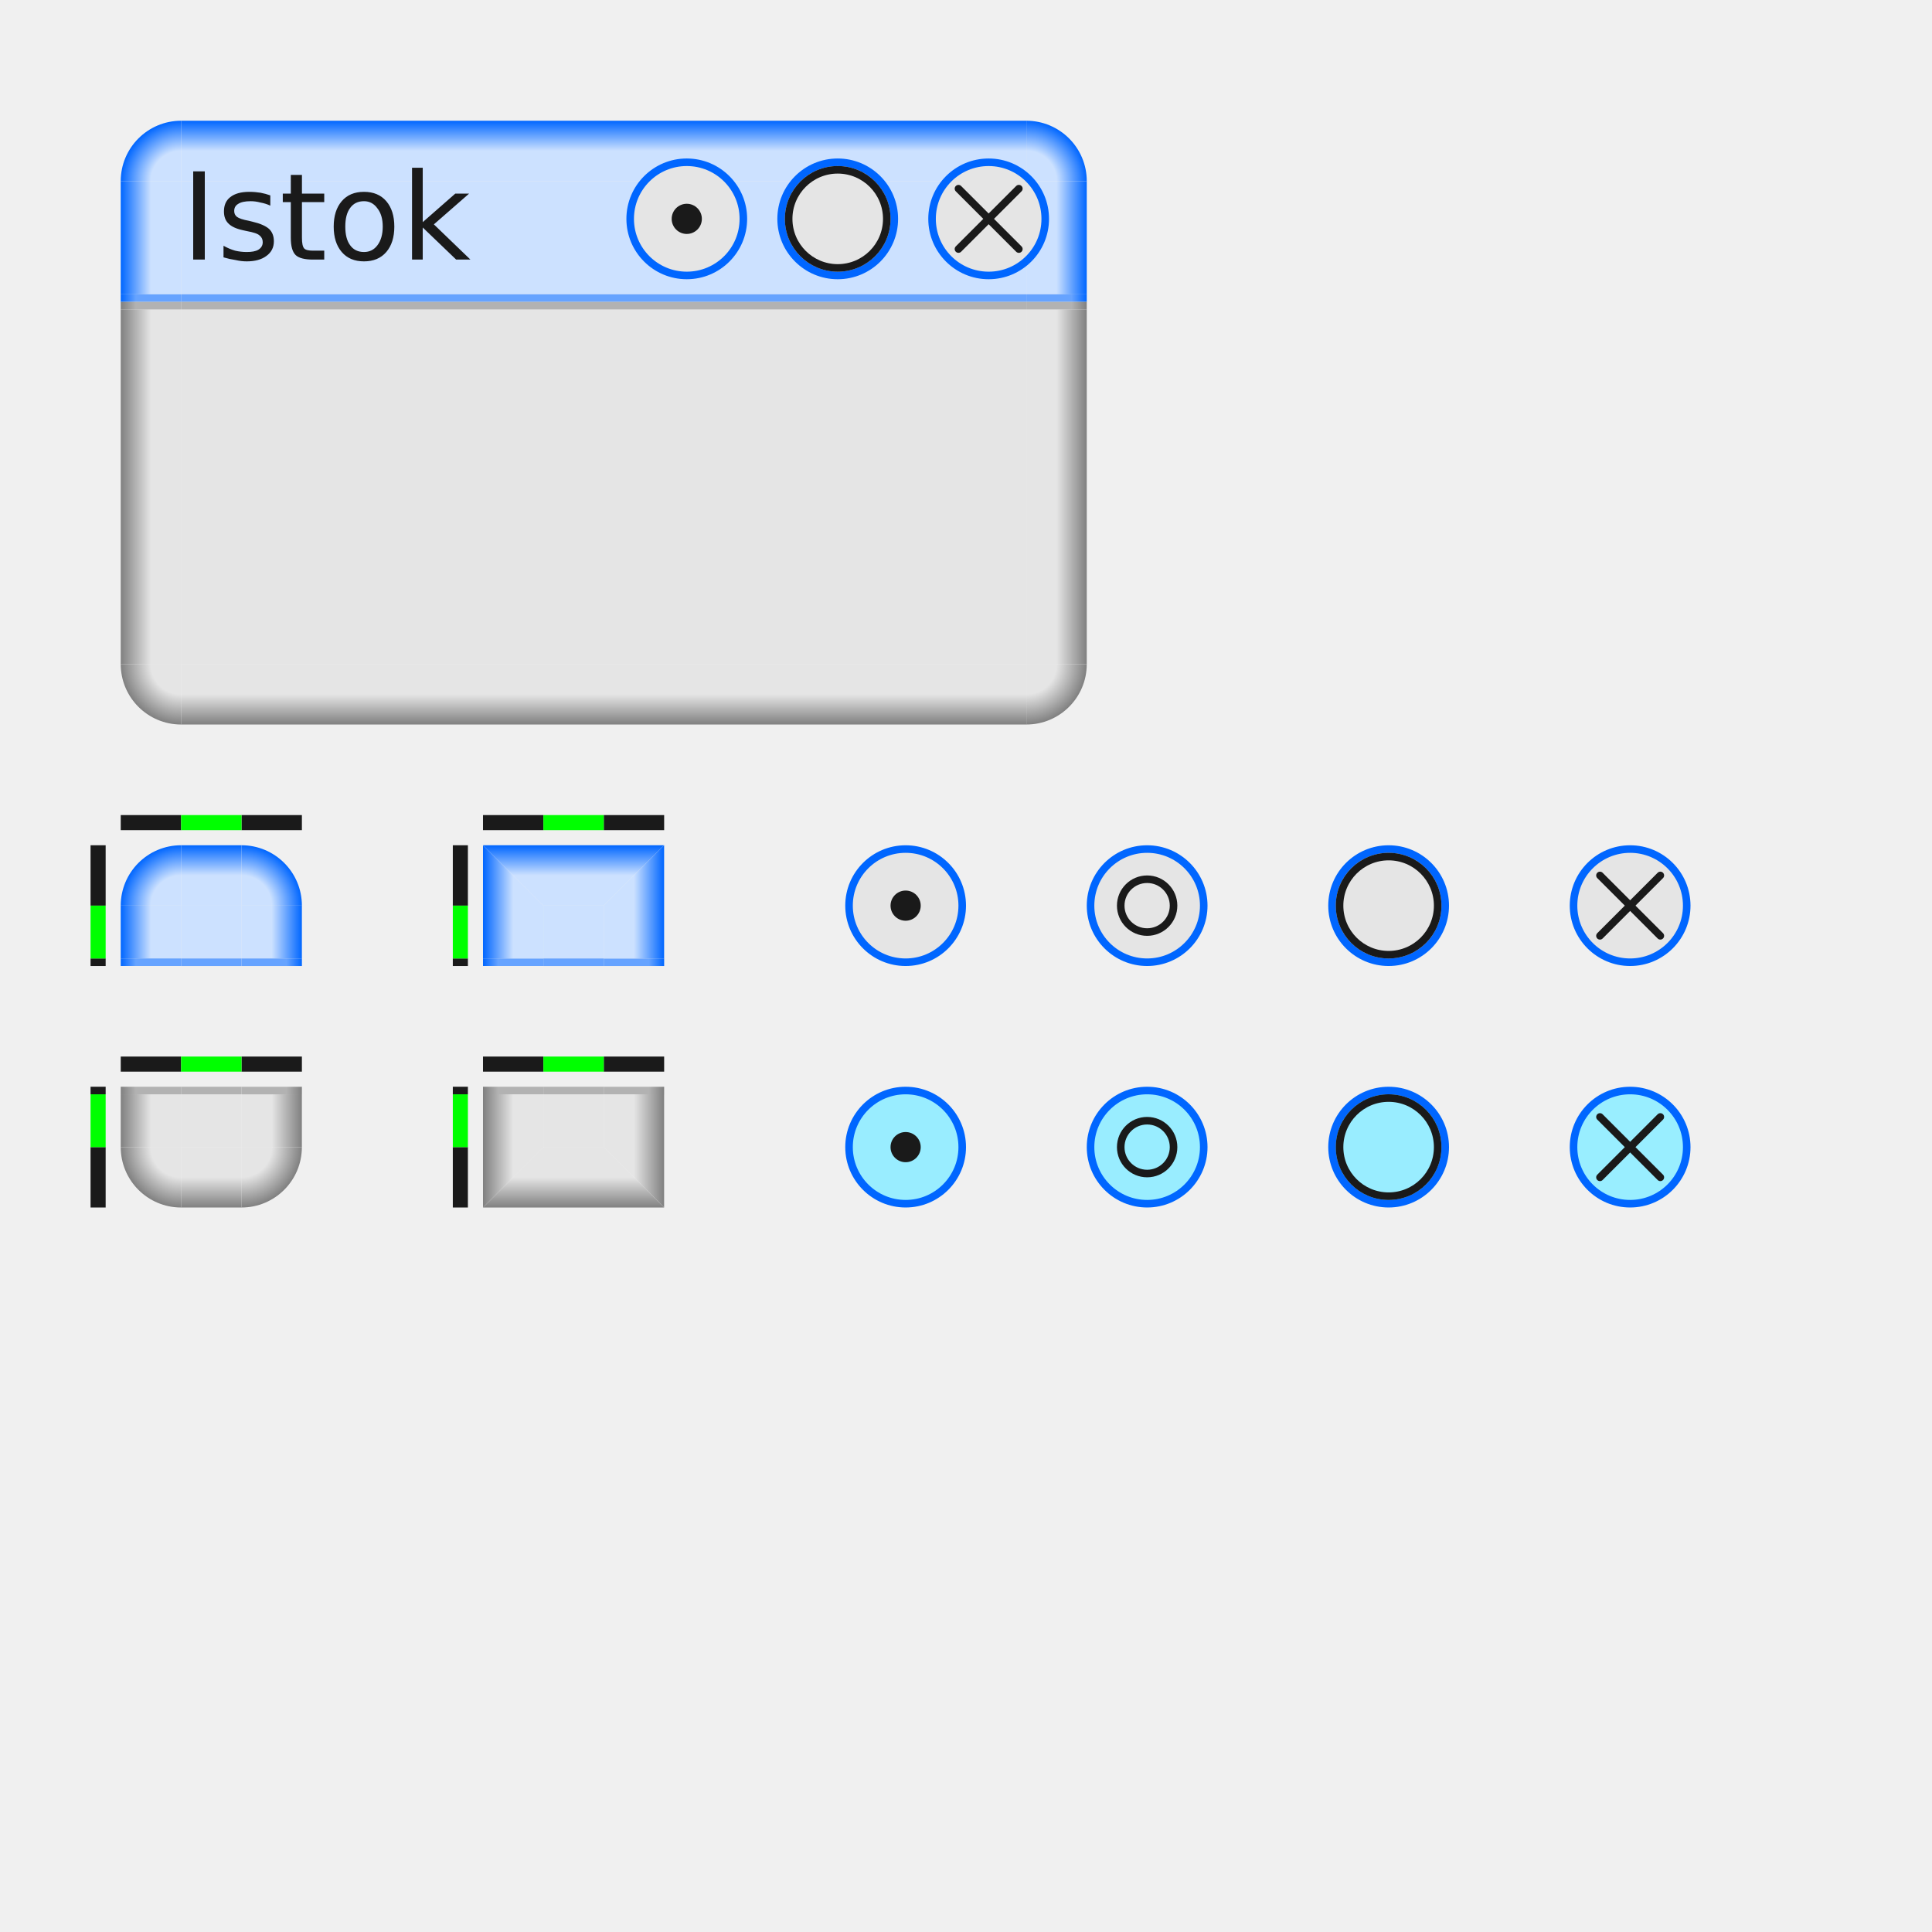
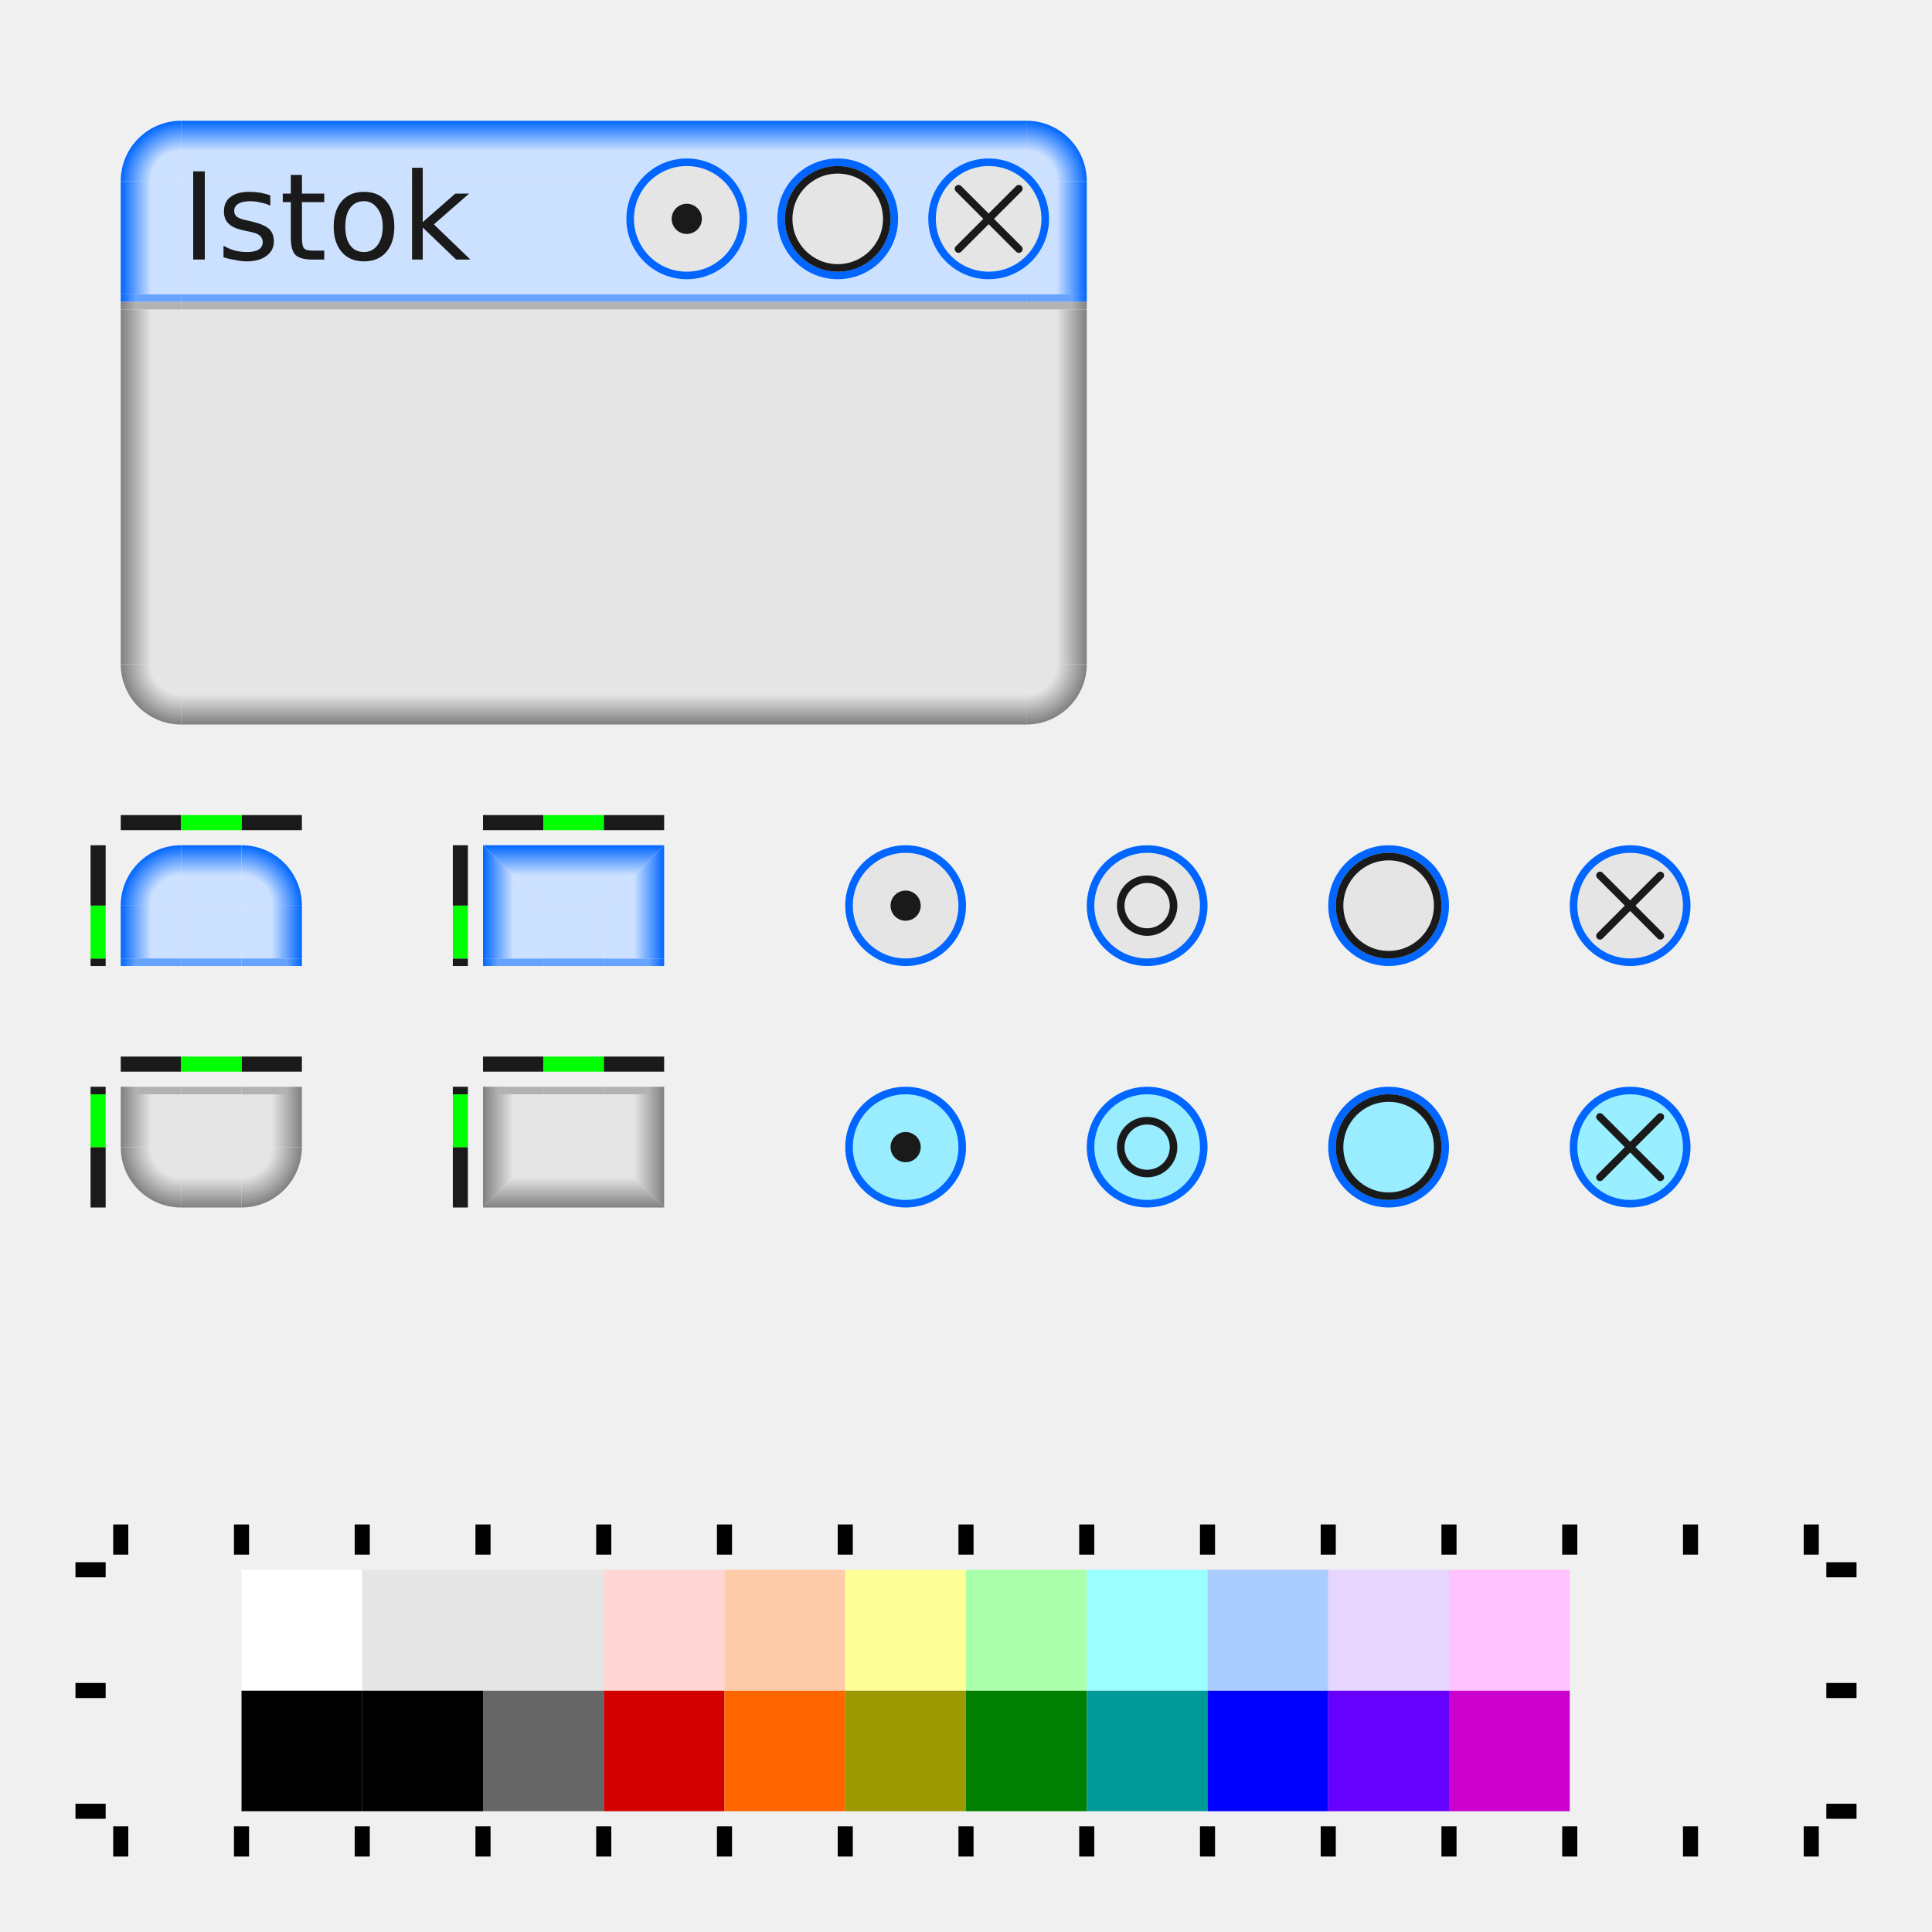
<svg xmlns="http://www.w3.org/2000/svg" xmlns:xlink="http://www.w3.org/1999/xlink" width="256" height="256" viewBox="0 0 67.733 67.733" version="1.1" id="svg1">
  <defs id="defs1">
    <linearGradient id="linearGradient84">
      <stop style="stop-color:#b2b2b2;stop-opacity:1;" offset="0" id="stop82" />
      <stop style="stop-color:#b2b2b2;stop-opacity:1;" offset="0.749" id="stop83" />
      <stop style="stop-color:#808080;stop-opacity:1;" offset="1" id="stop84" />
    </linearGradient>
    <linearGradient id="linearGradient81">
      <stop style="stop-color:#e5e5e5;stop-opacity:1;" offset="0" id="stop79" />
      <stop style="stop-color:#e5e5e5;stop-opacity:1;" offset="0.5" id="stop80" />
      <stop style="stop-color:#808080;stop-opacity:1;" offset="1" id="stop81" />
    </linearGradient>
    <linearGradient id="linearGradient11">
      <stop style="stop-color:#66a3ff;stop-opacity:1;" offset="0" id="stop9" />
      <stop style="stop-color:#66a3ff;stop-opacity:1;" offset="0.749" id="stop10" />
      <stop style="stop-color:#0066ff;stop-opacity:1;" offset="1" id="stop11" />
    </linearGradient>
    <linearGradient id="linearGradient1">
      <stop style="stop-color:#cce1ff;stop-opacity:1;" offset="0" id="stop1" />
      <stop style="stop-color:#cce1ff;stop-opacity:1;" offset="0.5" id="stop3" />
      <stop style="stop-color:#0066ff;stop-opacity:1;" offset="1" id="stop2" />
    </linearGradient>
    <radialGradient xlink:href="#linearGradient1" id="radialGradient2" cx="6.35" cy="282.183" fx="6.35" fy="282.183" r="1.058" gradientUnits="userSpaceOnUse" gradientTransform="matrix(0,-1.999994,1.999972,0,-558.0086,273.7166)" />
    <radialGradient xlink:href="#linearGradient1" id="radialGradient2-7" cx="6.35" cy="282.183" fx="6.35" fy="282.183" r="1.058" gradientUnits="userSpaceOnUse" gradientTransform="matrix(0,-1.999994,1.999972,0,-303.3419,4.233299)" />
    <linearGradient xlink:href="#linearGradient1" id="linearGradient5" x1="7.408" y1="282.183" x2="7.408" y2="280.067" gradientUnits="userSpaceOnUse" gradientTransform="translate(0,-21.16667)" />
    <linearGradient xlink:href="#linearGradient1" id="linearGradient6" gradientUnits="userSpaceOnUse" x1="7.408" y1="282.183" x2="7.408" y2="280.067" gradientTransform="matrix(0.8750018,0,0,1,-268.425,-275.8333)" />
    <linearGradient xlink:href="#linearGradient1" id="linearGradient7" gradientUnits="userSpaceOnUse" x1="7.408" y1="282.183" x2="7.408" y2="280.067" gradientTransform="matrix(0.8750018,0,0,1,255.4604,-290.65)" />
    <linearGradient xlink:href="#linearGradient11" id="linearGradient9" x1="4.233" y1="284.168" x2="10.583" y2="284.168" gradientUnits="userSpaceOnUse" gradientTransform="matrix(0.3333333,0,0,1,7.055556,-21.16667)" />
    <linearGradient xlink:href="#linearGradient11" id="linearGradient12" gradientUnits="userSpaceOnUse" gradientTransform="matrix(0.3333333,0,0,1,-7.761111,-547.1687)" x1="4.233" y1="284.168" x2="10.583" y2="284.168" />
    <linearGradient xlink:href="#linearGradient11" id="linearGradient39" gradientUnits="userSpaceOnUse" gradientTransform="matrix(0.3333333,0,0,1,-7.76111,-523.8854)" x1="4.233" y1="284.168" x2="10.583" y2="284.168" />
    <linearGradient xlink:href="#linearGradient11" id="linearGradient40" gradientUnits="userSpaceOnUse" gradientTransform="matrix(0.3333333,0,0,1,34.57222,-44.45002)" x1="4.233" y1="284.168" x2="10.583" y2="284.168" />
    <linearGradient xlink:href="#linearGradient1" id="linearGradient41" gradientUnits="userSpaceOnUse" gradientTransform="matrix(1.875,0,0,1,223.7104,-318.1667)" x1="7.408" y1="282.183" x2="7.408" y2="280.067" />
    <linearGradient xlink:href="#linearGradient1" id="linearGradient42" gradientUnits="userSpaceOnUse" gradientTransform="matrix(1.875,0,0,1,-251.4917,-275.8333)" x1="7.408" y1="282.183" x2="7.408" y2="280.067" />
    <linearGradient xlink:href="#linearGradient1" id="linearGradient43" gradientUnits="userSpaceOnUse" x1="7.408" y1="282.183" x2="7.408" y2="280.067" gradientTransform="matrix(14,0,0,1,-82.54999,-46.56667)" />
    <radialGradient xlink:href="#linearGradient1" id="radialGradient43" gradientUnits="userSpaceOnUse" gradientTransform="matrix(0,-1.999994,1.999972,0,-328.742,-23.28337)" cx="6.35" cy="282.183" fx="6.35" fy="282.183" r="1.058" />
    <radialGradient xlink:href="#linearGradient1" id="radialGradient44" gradientUnits="userSpaceOnUse" gradientTransform="matrix(0,-1.999994,1.999972,0,-558.0086,248.3166)" cx="6.35" cy="282.183" fx="6.35" fy="282.183" r="1.058" />
    <linearGradient xlink:href="#linearGradient11" id="linearGradient54" gradientUnits="userSpaceOnUse" gradientTransform="matrix(0.3333333,0,0,1,-20.46111,-547.1687)" x1="4.233" y1="284.168" x2="10.583" y2="284.168" />
    <linearGradient xlink:href="#linearGradient11" id="linearGradient55" gradientUnits="userSpaceOnUse" gradientTransform="matrix(0.3333333,0,0,1,19.75556,-21.16666)" x1="4.233" y1="284.168" x2="10.583" y2="284.168" />
    <linearGradient xlink:href="#linearGradient1" id="linearGradient56" gradientUnits="userSpaceOnUse" gradientTransform="matrix(0,0.8750018,-1,0,303.35,255.4604)" x1="7.408" y1="282.183" x2="7.408" y2="280.067" />
    <linearGradient xlink:href="#linearGradient1" id="linearGradient57" gradientUnits="userSpaceOnUse" gradientTransform="matrix(0,-0.8750018,1,0,-263.1333,268.425)" x1="7.408" y1="282.183" x2="7.408" y2="280.067" />
    <linearGradient xlink:href="#linearGradient1" id="linearGradient58" gradientUnits="userSpaceOnUse" x1="7.408" y1="282.183" x2="7.408" y2="280.067" gradientTransform="translate(12.7,-21.16667)" />
    <linearGradient xlink:href="#linearGradient84" id="linearGradient66" gradientUnits="userSpaceOnUse" gradientTransform="matrix(0.3333333,0,0,1,7.055556,-16.66873)" x1="4.233" y1="284.168" x2="10.583" y2="284.168" />
    <linearGradient xlink:href="#linearGradient84" id="linearGradient67" gradientUnits="userSpaceOnUse" gradientTransform="matrix(0.3333333,0,0,1,-7.761111,-551.6667)" x1="4.233" y1="284.168" x2="10.583" y2="284.168" />
    <linearGradient xlink:href="#linearGradient81" id="linearGradient68" gradientUnits="userSpaceOnUse" gradientTransform="matrix(0.8750018,0,0,1,-275.0396,-275.8333)" x1="7.408" y1="282.183" x2="7.408" y2="280.067" />
    <linearGradient xlink:href="#linearGradient81" id="linearGradient69" gradientUnits="userSpaceOnUse" gradientTransform="matrix(0.8750018,0,0,1,262.075,-290.65)" x1="7.408" y1="282.183" x2="7.408" y2="280.067" />
    <linearGradient xlink:href="#linearGradient81" id="linearGradient70" gradientUnits="userSpaceOnUse" x1="7.408" y1="282.183" x2="7.408" y2="280.067" gradientTransform="translate(-14.81667,-551.6667)" />
    <radialGradient xlink:href="#linearGradient81" id="radialGradient70" gradientUnits="userSpaceOnUse" gradientTransform="matrix(0,-1.999994,1.999972,0,-833.8419,19.04997)" cx="6.35" cy="282.183" fx="6.35" fy="282.183" r="1.058" />
    <radialGradient xlink:href="#linearGradient81" id="radialGradient71" gradientUnits="userSpaceOnUse" gradientTransform="matrix(0,-1.999994,1.999972,0,-572.8253,-256.7834)" cx="6.35" cy="282.183" fx="6.35" fy="282.183" r="1.058" />
    <linearGradient xlink:href="#linearGradient81" id="linearGradient75" gradientUnits="userSpaceOnUse" gradientTransform="matrix(0,-0.8750018,1,0,-263.1333,275.0396)" x1="7.408" y1="282.183" x2="7.408" y2="280.067" />
    <linearGradient xlink:href="#linearGradient81" id="linearGradient76" gradientUnits="userSpaceOnUse" gradientTransform="matrix(0,0.8750018,-1,0,303.35,262.075)" x1="7.408" y1="282.183" x2="7.408" y2="280.067" />
    <linearGradient xlink:href="#linearGradient84" id="linearGradient77" gradientUnits="userSpaceOnUse" gradientTransform="matrix(0.3333333,0,0,1,19.75556,-16.66875)" x1="4.233" y1="284.168" x2="10.583" y2="284.168" />
    <linearGradient xlink:href="#linearGradient84" id="linearGradient78" gradientUnits="userSpaceOnUse" gradientTransform="matrix(0.3333333,0,0,1,-20.46111,-551.6667)" x1="4.233" y1="284.168" x2="10.583" y2="284.168" />
    <linearGradient xlink:href="#linearGradient81" id="linearGradient79" gradientUnits="userSpaceOnUse" gradientTransform="rotate(180,13.75833,275.8333)" x1="7.408" y1="282.183" x2="7.408" y2="280.067" />
    <radialGradient xlink:href="#linearGradient81" id="radialGradient71-0" gradientUnits="userSpaceOnUse" gradientTransform="matrix(0,-1.999994,1.999972,0,-600.342,-239.8501)" cx="6.35" cy="282.183" fx="6.35" fy="282.183" r="1.058" />
    <radialGradient xlink:href="#linearGradient81" id="radialGradient70-9" gradientUnits="userSpaceOnUse" gradientTransform="matrix(0,-1.999994,1.999972,0,-816.9086,19.04996)" cx="6.35" cy="282.183" fx="6.35" fy="282.183" r="1.058" />
    <linearGradient xlink:href="#linearGradient81" id="linearGradient85" gradientUnits="userSpaceOnUse" gradientTransform="matrix(14,0,0,1,-124.8833,-534.7333)" x1="7.408" y1="282.183" x2="7.408" y2="280.067" />
    <linearGradient xlink:href="#linearGradient81" id="linearGradient86" gradientUnits="userSpaceOnUse" gradientTransform="matrix(5.875043,0,0,1,202.8079,-318.1667)" x1="7.408" y1="282.183" x2="7.408" y2="280.067" />
    <linearGradient xlink:href="#linearGradient81" id="linearGradient87" gradientUnits="userSpaceOnUse" gradientTransform="matrix(5.875044,0,0,1,-289.8566,-275.8333)" x1="7.408" y1="282.183" x2="7.408" y2="280.067" />
    <linearGradient xlink:href="#linearGradient84" id="linearGradient88" gradientUnits="userSpaceOnUse" gradientTransform="matrix(0.3333333,0,0,1,-7.76111,-524.15)" x1="4.233" y1="284.168" x2="10.583" y2="284.168" />
    <linearGradient xlink:href="#linearGradient84" id="linearGradient89" gradientUnits="userSpaceOnUse" gradientTransform="matrix(0.3333333,0,0,1,34.57222,-44.18539)" x1="4.233" y1="284.168" x2="10.583" y2="284.168" />
  </defs>
  <g id="layer1" transform="translate(0,-229.2666)">
    <path style="fill:url(#radialGradient2);stroke-width:0.529;stroke-linecap:round;stroke-linejoin:round;stroke-opacity:0.984" id="path1" d="m 4.233,261.017 a 2.117,2.117 0 0 1 2.117,-2.117 v 2.117 z" />
    <path style="fill:url(#radialGradient2-7);stroke-width:0.529;stroke-linecap:round;stroke-linejoin:round;stroke-opacity:0.984" id="path1-7" d="m 258.9,-8.467 a 2.117,2.117 0 0 1 2.117,-2.117 v 2.117 z" transform="rotate(90)" />
    <rect style="fill:#cce1ff;fill-opacity:1;stroke-width:0.529;stroke-linecap:round;stroke-linejoin:round;stroke-opacity:0.984" id="rect1-2" width="2.117" height="1.852" x="6.35" y="261.017" />
    <rect style="fill:#66a3ff;fill-opacity:1;stroke-width:0.529;stroke-linecap:round;stroke-linejoin:round;stroke-opacity:0.984" id="rect1-2-9" width="2.117" height="0.265" x="6.35" y="262.869" />
    <rect style="fill:url(#linearGradient5);stroke-width:0.529;stroke-linecap:round;stroke-linejoin:round;stroke-opacity:0.984" id="rect1-5" width="2.117" height="2.117" x="6.35" y="258.9" />
    <rect style="fill:url(#linearGradient6);stroke-width:0.529;stroke-linecap:round;stroke-linejoin:round;stroke-opacity:0.984" id="rect1-5-8" width="1.852" height="2.117" x="-262.869" y="4.233" transform="rotate(-90)" />
    <rect style="fill:url(#linearGradient7);stroke-width:0.529;stroke-linecap:round;stroke-linejoin:round;stroke-opacity:0.984" id="rect1-5-3" width="1.852" height="2.117" x="261.017" y="-10.583" transform="rotate(90)" />
    <rect style="fill:url(#linearGradient9);stroke-width:0.529;stroke-linecap:round;stroke-linejoin:round;stroke-opacity:0.984" id="rect8" width="2.117" height="0.265" x="8.467" y="262.869" />
    <rect style="fill:url(#linearGradient12);stroke-width:0.529;stroke-linecap:round;stroke-linejoin:round;stroke-opacity:0.984" id="rect8-7" width="2.117" height="0.265" x="-6.35" y="-263.133" transform="scale(-1)" />
    <path style="fill:url(#radialGradient44);stroke-width:0.529;stroke-linecap:round;stroke-linejoin:round;stroke-opacity:0.984" id="path32" d="M 4.233,235.617 A 2.117,2.117 0 0 1 6.35,233.5 v 2.117 z" />
    <path style="fill:url(#radialGradient43);stroke-width:0.529;stroke-linecap:round;stroke-linejoin:round;stroke-opacity:0.984" id="path33" d="M 233.5,-35.983 A 2.117,2.117 0 0 1 235.617,-38.1 v 2.117 z" transform="rotate(90)" />
    <rect style="fill:#cce1ff;fill-opacity:1;stroke-width:0.529;stroke-linecap:round;stroke-linejoin:round;stroke-opacity:0.984" id="rect33" width="29.633" height="3.969" x="6.35" y="235.617" />
    <rect style="fill:#66a3ff;fill-opacity:1;stroke-width:0.529;stroke-linecap:round;stroke-linejoin:round;stroke-opacity:0.984" id="rect34" width="29.633" height="0.265" x="6.35" y="239.585" />
    <rect style="fill:url(#linearGradient43);stroke-width:0.529;stroke-linecap:round;stroke-linejoin:round;stroke-opacity:0.984" id="rect35" width="29.633" height="2.117" x="6.35" y="233.5" />
    <rect style="fill:url(#linearGradient42);stroke-width:0.529;stroke-linecap:round;stroke-linejoin:round;stroke-opacity:0.984" id="rect36" width="3.969" height="2.117" x="-239.585" y="4.233" transform="rotate(-90)" />
    <rect style="fill:url(#linearGradient41);stroke-width:0.529;stroke-linecap:round;stroke-linejoin:round;stroke-opacity:0.984" id="rect37" width="3.969" height="2.117" x="235.617" y="-38.1" transform="rotate(90)" />
    <rect style="fill:url(#linearGradient40);stroke-width:0.529;stroke-linecap:round;stroke-linejoin:round;stroke-opacity:0.984" id="rect38" width="2.117" height="0.265" x="35.983" y="239.585" />
    <rect style="fill:url(#linearGradient39);stroke-width:0.529;stroke-linecap:round;stroke-linejoin:round;stroke-opacity:0.984" id="rect39" width="2.117" height="0.265" x="-6.35" y="-239.85" transform="scale(-1)" />
    <text xml:space="preserve" style="font-style:normal;font-variant:normal;font-weight:normal;font-stretch:normal;font-size:4.233px;line-height:4.233px;font-family:'DejaVu Sans';-inkscape-font-specification:'DejaVu Sans';text-align:start;writing-mode:lr-tb;direction:ltr;text-anchor:start;fill:#1a1a1a;fill-opacity:1;stroke-width:0.529;stroke-linecap:round;stroke-linejoin:round;stroke-opacity:0.984" x="6.35" y="238.368" id="text44">
      <tspan id="tspan44" style="fill:#1a1a1a;stroke-width:0.529" x="6.35" y="238.368">Istok</tspan>
    </text>
    <ellipse style="fill:#e5e5e5;fill-opacity:1;stroke:#0066ff;stroke-width:0.265;stroke-linecap:round;stroke-linejoin:round;stroke-dasharray:none;stroke-opacity:1" id="path44-5" cx="57.15" cy="261.017" rx="1.984" ry="1.984" />
    <ellipse style="fill:#e5e5e5;fill-opacity:1;stroke:#0066ff;stroke-width:0.265;stroke-linecap:round;stroke-linejoin:round;stroke-dasharray:none;stroke-opacity:1" id="path44-5-7" cx="48.683" cy="261.017" rx="1.984" ry="1.984" />
    <ellipse style="fill:none;fill-opacity:1;stroke:#1a1a1a;stroke-width:0.265;stroke-linecap:round;stroke-linejoin:round;stroke-dasharray:none;stroke-opacity:1" id="path44-5-7-18" cx="48.683" cy="261.017" rx="1.72" ry="1.72" />
    <g id="g45" transform="translate(-20.37291,-23.08932)">
      <ellipse style="fill:#e5e5e5;fill-opacity:1;stroke:#0066ff;stroke-width:0.265;stroke-linecap:round;stroke-linejoin:round;stroke-dasharray:none;stroke-opacity:1" id="path44-5-7-0" cx="49.742" cy="260.029" rx="1.984" ry="1.984" />
      <ellipse style="fill:none;fill-opacity:1;stroke:#1a1a1a;stroke-width:0.265;stroke-linecap:round;stroke-linejoin:round;stroke-dasharray:none;stroke-opacity:1" id="path44-5-7-18-7" cx="49.742" cy="260.029" rx="1.72" ry="1.72" />
    </g>
    <ellipse style="fill:#e5e5e5;fill-opacity:1;stroke:#0066ff;stroke-width:0.265;stroke-linecap:round;stroke-linejoin:round;stroke-dasharray:none;stroke-opacity:1" id="path44-5-7-14" cx="40.217" cy="261.017" rx="1.984" ry="1.984" />
    <ellipse style="fill:none;fill-opacity:1;stroke:#1a1a1a;stroke-width:0.265;stroke-linecap:round;stroke-linejoin:round;stroke-dasharray:none;stroke-opacity:1" id="path44-5-7-18-3" cx="40.217" cy="261.017" rx="0.926" ry="0.926" />
    <ellipse style="fill:#e5e5e5;fill-opacity:1;stroke:#0066ff;stroke-width:0.265;stroke-linecap:round;stroke-linejoin:round;stroke-dasharray:none;stroke-opacity:1" id="path44-5-7-1" cx="31.75" cy="261.017" rx="1.984" ry="1.984" />
    <path style="fill:#d1d1d1;fill-opacity:1;stroke:#1a1a1a;stroke-width:0.265;stroke-linecap:round;stroke-linejoin:round;stroke-dasharray:none;stroke-opacity:1" d="m 56.092,259.958 2.117,2.117" id="path44" />
    <path style="fill:#d1d1d1;fill-opacity:1;stroke:#1a1a1a;stroke-width:0.265;stroke-linecap:round;stroke-linejoin:round;stroke-dasharray:none;stroke-opacity:1" d="m 56.092,262.075 2.117,-2.117" id="path44-6" />
    <g id="g44" transform="translate(-0.2645849,0.2645838)">
      <ellipse style="fill:#e5e5e5;fill-opacity:1;stroke:#0066ff;stroke-width:0.265;stroke-linecap:round;stroke-linejoin:round;stroke-dasharray:none;stroke-opacity:1" id="path44-5-8" cx="34.925" cy="236.675" rx="1.984" ry="1.984" />
      <path style="fill:#d1d1d1;fill-opacity:1;stroke:#1a1a1a;stroke-width:0.265;stroke-linecap:round;stroke-linejoin:round;stroke-dasharray:none;stroke-opacity:1" d="m 33.867,235.617 2.117,2.117" id="path44-3" />
      <path style="fill:#d1d1d1;fill-opacity:1;stroke:#1a1a1a;stroke-width:0.265;stroke-linecap:round;stroke-linejoin:round;stroke-dasharray:none;stroke-opacity:1" d="m 33.867,237.733 2.117,-2.117" id="path44-6-8" />
    </g>
    <ellipse style="fill:#1a1a1a;fill-opacity:1;stroke:none;stroke-width:0.265;stroke-linecap:round;stroke-linejoin:round;stroke-dasharray:none;stroke-opacity:1" id="path44-5-7-18-3-0" cx="31.75" cy="261.017" rx="0.529" ry="0.529" />
    <ellipse style="fill:#99eeff;fill-opacity:1;stroke:#0066ff;stroke-width:0.265;stroke-linecap:round;stroke-linejoin:round;stroke-dasharray:none;stroke-opacity:1" id="path44-5-6" cx="57.15" cy="269.483" rx="1.984" ry="1.984" />
    <ellipse style="fill:#99edff;fill-opacity:1;stroke:#0066ff;stroke-width:0.265;stroke-linecap:round;stroke-linejoin:round;stroke-dasharray:none;stroke-opacity:1" id="path44-5-7-2" cx="48.683" cy="269.483" rx="1.984" ry="1.984" />
    <ellipse style="fill:none;fill-opacity:1;stroke:#1a1a1a;stroke-width:0.265;stroke-linecap:round;stroke-linejoin:round;stroke-dasharray:none;stroke-opacity:1" id="path44-5-7-18-9" cx="48.683" cy="269.483" rx="1.72" ry="1.72" />
    <ellipse style="fill:#99edff;fill-opacity:1;stroke:#0066ff;stroke-width:0.265;stroke-linecap:round;stroke-linejoin:round;stroke-dasharray:none;stroke-opacity:1" id="path44-5-7-14-5" cx="40.217" cy="269.483" rx="1.984" ry="1.984" />
    <ellipse style="fill:none;fill-opacity:1;stroke:#1a1a1a;stroke-width:0.265;stroke-linecap:round;stroke-linejoin:round;stroke-dasharray:none;stroke-opacity:1" id="path44-5-7-18-3-2" cx="40.217" cy="269.483" rx="0.926" ry="0.926" />
    <ellipse style="fill:#99edff;fill-opacity:1;stroke:#0066ff;stroke-width:0.265;stroke-linecap:round;stroke-linejoin:round;stroke-dasharray:none;stroke-opacity:1" id="path44-5-7-1-0" cx="31.75" cy="269.483" rx="1.984" ry="1.984" />
    <path style="fill:#d1d1d1;fill-opacity:1;stroke:#1a1a1a;stroke-width:0.265;stroke-linecap:round;stroke-linejoin:round;stroke-dasharray:none;stroke-opacity:1" d="m 56.092,268.425 2.117,2.117" id="path44-0" />
    <path style="fill:#d1d1d1;fill-opacity:1;stroke:#1a1a1a;stroke-width:0.265;stroke-linecap:round;stroke-linejoin:round;stroke-dasharray:none;stroke-opacity:1" d="m 56.092,270.542 2.117,-2.117" id="path44-6-3" />
    <ellipse style="fill:#1a1a1a;fill-opacity:1;stroke:none;stroke-width:0.265;stroke-linecap:round;stroke-linejoin:round;stroke-dasharray:none;stroke-opacity:1" id="path44-5-7-18-3-0-9" cx="31.75" cy="269.483" rx="0.529" ry="0.529" />
    <g id="g46" transform="translate(-8.995831,-16.13957)">
      <ellipse style="fill:#e5e5e5;fill-opacity:1;stroke:#0066ff;stroke-width:0.265;stroke-linecap:round;stroke-linejoin:round;stroke-dasharray:none;stroke-opacity:1" id="path44-5-7-1-6" cx="33.073" cy="253.079" rx="1.984" ry="1.984" />
      <ellipse style="fill:#1a1a1a;fill-opacity:1;stroke:none;stroke-width:0.265;stroke-linecap:round;stroke-linejoin:round;stroke-dasharray:none;stroke-opacity:1" id="path44-5-7-18-3-0-5" cx="33.073" cy="253.079" rx="0.529" ry="0.529" />
    </g>
    <rect style="fill:#cce1ff;fill-opacity:1;stroke-width:0.529;stroke-linecap:round;stroke-linejoin:round;stroke-opacity:0.984" id="rect48" width="2.117" height="1.852" x="19.05" y="261.017" />
    <rect style="fill:#66a3ff;fill-opacity:1;stroke-width:0.529;stroke-linecap:round;stroke-linejoin:round;stroke-opacity:0.984" id="rect49" width="2.117" height="0.265" x="19.05" y="262.869" />
    <path id="rect50" style="fill:url(#linearGradient58);stroke-width:0.529;stroke-linecap:round;stroke-linejoin:round;stroke-opacity:0.984" d="m 16.933,258.9 h 6.35 l -2.117,2.117 h -2.117 z" />
    <rect style="fill:url(#linearGradient55);stroke-width:0.529;stroke-linecap:round;stroke-linejoin:round;stroke-opacity:0.984" id="rect53" width="2.117" height="0.265" x="21.167" y="262.869" />
    <rect style="fill:url(#linearGradient54);stroke-width:0.529;stroke-linecap:round;stroke-linejoin:round;stroke-opacity:0.984" id="rect54" width="2.117" height="0.265" x="-19.05" y="-263.133" transform="scale(-1)" />
    <path id="rect51" style="fill:url(#linearGradient57);stroke-width:0.529;stroke-linecap:round;stroke-linejoin:round;stroke-opacity:0.984" d="m 16.933,262.869 1e-6,-3.969 2.117,2.117 v 1.852 z" />
    <path id="rect52" style="fill:url(#linearGradient56);stroke-width:0.529;stroke-linecap:round;stroke-linejoin:round;stroke-opacity:0.984" d="m 23.283,258.9 -1e-6,3.969 h -2.117 v -1.852 z" />
    <path style="fill:url(#radialGradient71);stroke-width:0.529;stroke-linecap:round;stroke-linejoin:round;stroke-opacity:0.984" id="path59" d="m -10.583,-269.483 a 2.117,2.117 0 0 1 2.117,-2.117 v 2.117 z" transform="scale(-1)" />
    <path style="fill:url(#radialGradient70);stroke-width:0.529;stroke-linecap:round;stroke-linejoin:round;stroke-opacity:0.984" id="path60" d="m -271.6,6.35 a 2.117,2.117 0 0 1 2.117,-2.117 v 2.117 z" transform="rotate(-90)" />
    <rect style="fill:#e5e5e5;fill-opacity:1;stroke-width:0.529;stroke-linecap:round;stroke-linejoin:round;stroke-opacity:0.984" id="rect60" width="2.117" height="1.852" x="-8.467" y="-269.483" transform="scale(-1)" />
    <rect style="fill:#b2b2b2;fill-opacity:1;stroke-width:0.529;stroke-linecap:round;stroke-linejoin:round;stroke-opacity:0.984" id="rect61" width="2.117" height="0.265" x="-8.467" y="-267.631" transform="scale(-1)" />
    <rect style="fill:url(#linearGradient70);stroke-width:0.529;stroke-linecap:round;stroke-linejoin:round;stroke-opacity:0.984" id="rect62" width="2.117" height="2.117" x="-8.467" y="-271.6" transform="scale(-1)" />
    <rect style="fill:url(#linearGradient69);stroke-width:0.529;stroke-linecap:round;stroke-linejoin:round;stroke-opacity:0.984" id="rect63" width="1.852" height="2.117" x="267.631" y="-10.583" transform="rotate(90)" />
    <rect style="fill:url(#linearGradient68);stroke-width:0.529;stroke-linecap:round;stroke-linejoin:round;stroke-opacity:0.984" id="rect64" width="1.852" height="2.117" x="-269.483" y="4.233" transform="rotate(-90)" />
    <rect style="fill:url(#linearGradient67);stroke-width:0.529;stroke-linecap:round;stroke-linejoin:round;stroke-opacity:0.984" id="rect65" width="2.117" height="0.265" x="-6.35" y="-267.631" transform="scale(-1)" />
    <rect style="fill:url(#linearGradient66);stroke-width:0.529;stroke-linecap:round;stroke-linejoin:round;stroke-opacity:0.984" id="rect66" width="2.117" height="0.265" x="8.467" y="267.367" />
    <path style="fill:url(#radialGradient71-0);stroke-width:0.529;stroke-linecap:round;stroke-linejoin:round;stroke-opacity:0.984" id="path59-5" d="m -38.1,-252.55 a 2.117,2.117 0 0 1 2.117,-2.117 v 2.117 z" transform="scale(-1)" />
    <path style="fill:url(#radialGradient70-9);stroke-width:0.529;stroke-linecap:round;stroke-linejoin:round;stroke-opacity:0.984" id="path60-8" d="m -254.667,6.35 a 2.117,2.117 0 0 1 2.117,-2.117 v 2.117 z" transform="rotate(-90)" />
    <rect style="fill:#e5e5e5;fill-opacity:1;stroke-width:0.529;stroke-linecap:round;stroke-linejoin:round;stroke-opacity:0.984" id="rect60-6" width="29.633" height="12.436" x="-35.983" y="-252.55" transform="scale(-1)" />
    <rect style="fill:#b2b2b2;fill-opacity:1;stroke-width:0.529;stroke-linecap:round;stroke-linejoin:round;stroke-opacity:0.984" id="rect61-1" width="29.633" height="0.265" x="-35.983" y="-240.115" transform="scale(-1)" />
    <rect style="fill:url(#linearGradient85);stroke-width:0.529;stroke-linecap:round;stroke-linejoin:round;stroke-opacity:0.984" id="rect62-2" width="29.633" height="2.117" x="-35.983" y="-254.667" transform="scale(-1)" />
    <rect style="fill:url(#linearGradient86);stroke-width:0.529;stroke-linecap:round;stroke-linejoin:round;stroke-opacity:0.984" id="rect63-4" width="12.436" height="2.117" x="240.114" y="-38.1" transform="rotate(90)" />
    <rect style="fill:url(#linearGradient87);stroke-width:0.529;stroke-linecap:round;stroke-linejoin:round;stroke-opacity:0.984" id="rect64-2" width="12.436" height="2.117" x="-252.55" y="4.233" transform="rotate(-90)" />
    <rect style="fill:url(#linearGradient88);stroke-width:0.529;stroke-linecap:round;stroke-linejoin:round;stroke-opacity:0.984" id="rect65-5" width="2.117" height="0.265" x="-6.35" y="-240.115" transform="scale(-1)" />
    <rect style="fill:url(#linearGradient89);stroke-width:0.529;stroke-linecap:round;stroke-linejoin:round;stroke-opacity:0.984" id="rect66-8" width="2.117" height="0.265" x="35.983" y="239.85" />
    <rect style="fill:#e5e5e5;fill-opacity:1;stroke-width:0.529;stroke-linecap:round;stroke-linejoin:round;stroke-opacity:0.984" id="rect71" width="2.117" height="1.852" x="-21.167" y="-269.483" transform="scale(-1)" />
    <rect style="fill:#b2b2b2;fill-opacity:1;stroke-width:0.529;stroke-linecap:round;stroke-linejoin:round;stroke-opacity:0.984" id="rect72" width="2.117" height="0.265" x="-21.167" y="-267.631" transform="scale(-1)" />
    <path id="path72" style="fill:url(#linearGradient79);stroke-width:0.529;stroke-linecap:round;stroke-linejoin:round;stroke-opacity:0.984" d="m 23.283,271.6 h -6.35 l 2.117,-2.117 h 2.117 z" />
    <rect style="fill:url(#linearGradient78);stroke-width:0.529;stroke-linecap:round;stroke-linejoin:round;stroke-opacity:0.984" id="rect73" width="2.117" height="0.265" x="-19.05" y="-267.631" transform="scale(-1)" />
    <rect style="fill:url(#linearGradient77);stroke-width:0.529;stroke-linecap:round;stroke-linejoin:round;stroke-opacity:0.984" id="rect74" width="2.117" height="0.265" x="21.167" y="267.367" />
    <path id="path74" style="fill:url(#linearGradient76);stroke-width:0.529;stroke-linecap:round;stroke-linejoin:round;stroke-opacity:0.984" d="m 23.283,267.631 -1e-6,3.969 -2.117,-2.117 v -1.852 z" />
    <path id="path75" style="fill:url(#linearGradient75);stroke-width:0.529;stroke-linecap:round;stroke-linejoin:round;stroke-opacity:0.984" d="m 16.933,271.6 1e-6,-3.969 h 2.117 v 1.852 z" />
    <rect style="fill:#1a1a1a;fill-opacity:1;stroke:none;stroke-width:0.265;stroke-linecap:round;stroke-linejoin:round;stroke-dasharray:none;stroke-opacity:1" id="rect89" width="2.117" height="0.529" x="4.233" y="257.842" />
    <rect style="fill:#1a1a1a;fill-opacity:1;stroke:none;stroke-width:0.265;stroke-linecap:round;stroke-linejoin:round;stroke-dasharray:none;stroke-opacity:1" id="rect89-6" width="0.529" height="2.117" x="3.175" y="258.9" />
    <rect style="fill:#1a1a1a;fill-opacity:1;stroke:none;stroke-width:0.265;stroke-linecap:round;stroke-linejoin:round;stroke-dasharray:none;stroke-opacity:1" id="rect89-6-2" width="0.529" height="0.265" x="3.175" y="262.869" />
    <rect style="fill:#00ff00;fill-opacity:1;stroke:none;stroke-width:0.265;stroke-linecap:round;stroke-linejoin:round;stroke-dasharray:none;stroke-opacity:1" id="rect89-6-2-9" width="0.529" height="1.852" x="3.175" y="261.017" />
    <rect style="fill:#1a1a1a;fill-opacity:1;stroke:none;stroke-width:0.265;stroke-linecap:round;stroke-linejoin:round;stroke-dasharray:none;stroke-opacity:1" id="rect89-9" width="2.117" height="0.529" x="8.467" y="257.842" />
    <rect style="fill:#00ff00;fill-opacity:1;stroke:none;stroke-width:0.265;stroke-linecap:round;stroke-linejoin:round;stroke-dasharray:none;stroke-opacity:1" id="rect89-9-5" width="2.117" height="0.529" x="6.35" y="257.842" />
    <rect style="fill:#1a1a1a;fill-opacity:1;stroke:none;stroke-width:0.265;stroke-linecap:round;stroke-linejoin:round;stroke-dasharray:none;stroke-opacity:1" id="rect89-2" width="2.117" height="0.529" x="16.933" y="257.842" />
    <rect style="fill:#1a1a1a;fill-opacity:1;stroke:none;stroke-width:0.265;stroke-linecap:round;stroke-linejoin:round;stroke-dasharray:none;stroke-opacity:1" id="rect89-6-5" width="0.529" height="2.117" x="15.875" y="258.9" />
    <rect style="fill:#1a1a1a;fill-opacity:1;stroke:none;stroke-width:0.265;stroke-linecap:round;stroke-linejoin:round;stroke-dasharray:none;stroke-opacity:1" id="rect89-6-2-5" width="0.529" height="0.265" x="15.875" y="262.869" />
    <rect style="fill:#00ff00;fill-opacity:1;stroke:none;stroke-width:0.265;stroke-linecap:round;stroke-linejoin:round;stroke-dasharray:none;stroke-opacity:1" id="rect89-6-2-9-4" width="0.529" height="1.852" x="15.875" y="261.017" />
    <rect style="fill:#1a1a1a;fill-opacity:1;stroke:none;stroke-width:0.265;stroke-linecap:round;stroke-linejoin:round;stroke-dasharray:none;stroke-opacity:1" id="rect89-9-9" width="2.117" height="0.529" x="21.167" y="257.842" />
    <rect style="fill:#00ff00;fill-opacity:1;stroke:none;stroke-width:0.265;stroke-linecap:round;stroke-linejoin:round;stroke-dasharray:none;stroke-opacity:1" id="rect89-9-5-1" width="2.117" height="0.529" x="19.05" y="257.842" />
    <rect style="fill:#1a1a1a;fill-opacity:1;stroke:none;stroke-width:0.265;stroke-linecap:round;stroke-linejoin:round;stroke-dasharray:none;stroke-opacity:1" id="rect89-8" width="2.117" height="0.529" x="4.233" y="266.308" />
    <rect style="fill:#1a1a1a;fill-opacity:1;stroke:none;stroke-width:0.265;stroke-linecap:round;stroke-linejoin:round;stroke-dasharray:none;stroke-opacity:1" id="rect89-6-3" width="0.529" height="2.117" x="3.175" y="-271.6" transform="scale(1,-1)" />
    <rect style="fill:#1a1a1a;fill-opacity:1;stroke:none;stroke-width:0.265;stroke-linecap:round;stroke-linejoin:round;stroke-dasharray:none;stroke-opacity:1" id="rect89-6-2-93" width="0.529" height="0.265" x="3.175" y="-267.631" transform="scale(1,-1)" />
    <rect style="fill:#00ff00;fill-opacity:1;stroke:none;stroke-width:0.265;stroke-linecap:round;stroke-linejoin:round;stroke-dasharray:none;stroke-opacity:1" id="rect89-6-2-9-9" width="0.529" height="1.852" x="3.175" y="-269.483" transform="scale(1,-1)" />
    <rect style="fill:#1a1a1a;fill-opacity:1;stroke:none;stroke-width:0.265;stroke-linecap:round;stroke-linejoin:round;stroke-dasharray:none;stroke-opacity:1" id="rect89-6-3-6" width="0.529" height="2.117" x="15.875" y="-271.6" transform="scale(1,-1)" />
    <rect style="fill:#1a1a1a;fill-opacity:1;stroke:none;stroke-width:0.265;stroke-linecap:round;stroke-linejoin:round;stroke-dasharray:none;stroke-opacity:1" id="rect89-6-2-93-5" width="0.529" height="0.265" x="15.875" y="-267.631" transform="scale(1,-1)" />
    <rect style="fill:#00ff00;fill-opacity:1;stroke:none;stroke-width:0.265;stroke-linecap:round;stroke-linejoin:round;stroke-dasharray:none;stroke-opacity:1" id="rect89-6-2-9-9-8" width="0.529" height="1.852" x="15.875" y="-269.483" transform="scale(1,-1)" />
    <rect style="fill:#1a1a1a;fill-opacity:1;stroke:none;stroke-width:0.265;stroke-linecap:round;stroke-linejoin:round;stroke-dasharray:none;stroke-opacity:1" id="rect89-9-6" width="2.117" height="0.529" x="8.467" y="266.308" />
    <rect style="fill:#00ff00;fill-opacity:1;stroke:none;stroke-width:0.265;stroke-linecap:round;stroke-linejoin:round;stroke-dasharray:none;stroke-opacity:1" id="rect89-9-5-7" width="2.117" height="0.529" x="6.35" y="266.308" />
    <rect style="fill:#1a1a1a;fill-opacity:1;stroke:none;stroke-width:0.265;stroke-linecap:round;stroke-linejoin:round;stroke-dasharray:none;stroke-opacity:1" id="rect89-8-6" width="2.117" height="0.529" x="16.933" y="266.308" />
    <rect style="fill:#1a1a1a;fill-opacity:1;stroke:none;stroke-width:0.265;stroke-linecap:round;stroke-linejoin:round;stroke-dasharray:none;stroke-opacity:1" id="rect89-9-6-9" width="2.117" height="0.529" x="21.167" y="266.308" />
    <rect style="fill:#00ff00;fill-opacity:1;stroke:none;stroke-width:0.265;stroke-linecap:round;stroke-linejoin:round;stroke-dasharray:none;stroke-opacity:1" id="rect89-9-5-7-3" width="2.117" height="0.529" x="19.05" y="266.308" />
+     <g id="g83">
+       <rect style="fill:#000000;stroke:none;stroke-width:0.053;stroke-linecap:round;stroke-linejoin:round" id="rect1" width="0.529" height="1.058" x="3.969" y="293.296" />
+       <rect style="fill:#000000;stroke:none;stroke-width:0.053;stroke-linecap:round;stroke-linejoin:round" id="rect2" width="0.529" height="1.058" x="3.969" y="282.712" />
+       <rect style="fill:#000000;stroke:none;stroke-width:0.053;stroke-linecap:round;stroke-linejoin:round" id="rect3" width="0.529" height="1.058" x="-284.565" y="2.646" transform="rotate(-90)" />
+       <rect style="fill:#000000;stroke:none;stroke-width:0.053;stroke-linecap:round;stroke-linejoin:round" id="rect4" width="0.529" height="1.058" x="-288.798" y="2.646" transform="rotate(-90)" />
+       <rect style="fill:#000000;stroke:none;stroke-width:0.053;stroke-linecap:round;stroke-linejoin:round" id="rect5" width="0.529" height="1.058" x="-293.031" y="2.646" transform="rotate(-90)" />
+       <rect style="fill:#000000;stroke:none;stroke-width:0.053;stroke-linecap:round;stroke-linejoin:round" id="rect6" width="0.529" height="1.058" x="8.202" y="293.296" />
+       <rect style="fill:#000000;stroke:none;stroke-width:0.053;stroke-linecap:round;stroke-linejoin:round" id="rect7" width="0.529" height="1.058" x="8.202" y="282.712" />
+       <rect style="fill:#000000;stroke:none;stroke-width:0.053;stroke-linecap:round;stroke-linejoin:round" id="rect9" width="0.529" height="1.058" x="12.435" y="293.296" />
+       <rect style="fill:#000000;stroke:none;stroke-width:0.053;stroke-linecap:round;stroke-linejoin:round" id="rect10" width="0.529" height="1.058" x="12.435" y="282.712" />
+       <rect style="fill:#000000;stroke:none;stroke-width:0.053;stroke-linecap:round;stroke-linejoin:round" id="rect11" width="0.529" height="1.058" x="16.669" y="293.296" />
+       <rect style="fill:#000000;stroke:none;stroke-width:0.053;stroke-linecap:round;stroke-linejoin:round" id="rect12" width="0.529" height="1.058" x="16.669" y="282.712" />
+       <rect style="fill:#000000;stroke:none;stroke-width:0.053;stroke-linecap:round;stroke-linejoin:round" id="rect13" width="0.529" height="1.058" x="20.902" y="293.296" />
+       <rect style="fill:#000000;stroke:none;stroke-width:0.053;stroke-linecap:round;stroke-linejoin:round" id="rect14" width="0.529" height="1.058" x="20.902" y="282.712" />
+       <rect style="fill:#000000;stroke:none;stroke-width:0.053;stroke-linecap:round;stroke-linejoin:round" id="rect15" width="0.529" height="1.058" x="25.135" y="293.296" />
+       <rect style="fill:#000000;stroke:none;stroke-width:0.053;stroke-linecap:round;stroke-linejoin:round" id="rect16" width="0.529" height="1.058" x="25.135" y="282.712" />
+       <rect style="fill:#000000;stroke:none;stroke-width:0.053;stroke-linecap:round;stroke-linejoin:round" id="rect17" width="0.529" height="1.058" x="29.369" y="293.296" />
+       <rect style="fill:#000000;stroke:none;stroke-width:0.053;stroke-linecap:round;stroke-linejoin:round" id="rect18" width="0.529" height="1.058" x="29.369" y="282.712" />
+       <rect style="fill:#000000;stroke:none;stroke-width:0.053;stroke-linecap:round;stroke-linejoin:round" id="rect19" width="0.529" height="1.058" x="33.602" y="293.296" />
+       <rect style="fill:#000000;stroke:none;stroke-width:0.053;stroke-linecap:round;stroke-linejoin:round" id="rect20" width="0.529" height="1.058" x="33.602" y="282.712" />
+       <rect style="fill:#000000;stroke:none;stroke-width:0.053;stroke-linecap:round;stroke-linejoin:round" id="rect21" width="0.529" height="1.058" x="37.835" y="293.296" />
+       <rect style="fill:#000000;stroke:none;stroke-width:0.053;stroke-linecap:round;stroke-linejoin:round" id="rect22" width="0.529" height="1.058" x="37.835" y="282.712" />
+       <rect style="fill:#000000;stroke:none;stroke-width:0.053;stroke-linecap:round;stroke-linejoin:round" id="rect23" width="0.529" height="1.058" x="42.069" y="293.296" />
+       <rect style="fill:#000000;stroke:none;stroke-width:0.053;stroke-linecap:round;stroke-linejoin:round" id="rect24" width="0.529" height="1.058" x="42.069" y="282.712" />
+       <rect style="fill:#000000;stroke:none;stroke-width:0.053;stroke-linecap:round;stroke-linejoin:round" id="rect25" width="0.529" height="1.058" x="46.302" y="293.296" />
+       <rect style="fill:#000000;stroke:none;stroke-width:0.053;stroke-linecap:round;stroke-linejoin:round" id="rect26" width="0.529" height="1.058" x="46.302" y="282.712" />
+       <rect style="fill:#000000;stroke:none;stroke-width:0.053;stroke-linecap:round;stroke-linejoin:round" id="rect27" width="0.529" height="1.058" x="50.535" y="293.296" />
+       <rect style="fill:#000000;stroke:none;stroke-width:0.053;stroke-linecap:round;stroke-linejoin:round" id="rect28" width="0.529" height="1.058" x="50.535" y="282.712" />
+       <rect style="fill:#000000;stroke:none;stroke-width:0.053;stroke-linecap:round;stroke-linejoin:round" id="rect29" width="0.529" height="1.058" x="54.769" y="293.296" />
+       <rect style="fill:#000000;stroke:none;stroke-width:0.053;stroke-linecap:round;stroke-linejoin:round" id="rect30" width="0.529" height="1.058" x="54.769" y="282.712" />
+       <rect style="fill:#000000;stroke:none;stroke-width:0.053;stroke-linecap:round;stroke-linejoin:round" id="rect31" width="0.529" height="1.058" x="59.002" y="293.296" />
+       <rect style="fill:#000000;stroke:none;stroke-width:0.053;stroke-linecap:round;stroke-linejoin:round" id="rect32" width="0.529" height="1.058" x="59.002" y="282.712" />
+       <rect style="fill:#000000;stroke:none;stroke-width:0.053;stroke-linecap:round;stroke-linejoin:round" id="rect40" width="0.529" height="1.058" x="63.235" y="293.296" />
+       <rect style="fill:#000000;stroke:none;stroke-width:0.053;stroke-linecap:round;stroke-linejoin:round" id="rect41" width="0.529" height="1.058" x="63.235" y="282.712" />
+       <rect style="fill:#000000;stroke:none;stroke-width:0.053;stroke-linecap:round;stroke-linejoin:round" id="rect45" width="0.529" height="1.058" x="-284.565" y="64.029" transform="rotate(-90)" />
+       <rect style="fill:#000000;stroke:none;stroke-width:0.053;stroke-linecap:round;stroke-linejoin:round" id="rect46" width="0.529" height="1.058" x="-288.798" y="64.029" transform="rotate(-90)" />
+       <rect style="fill:#000000;stroke:none;stroke-width:0.053;stroke-linecap:round;stroke-linejoin:round" id="rect47" width="0.529" height="1.058" x="-293.031" y="64.029" transform="rotate(-90)" />
+     </g>
+     <rect style="fill:#000000;stroke:none;stroke-width:0.053;stroke-linecap:round;stroke-linejoin:round" id="rect55" width="4.233" height="4.233" x="8.467" y="288.533" />
+     <rect style="fill:#ffffff;stroke:none;stroke-width:0.053;stroke-linecap:round;stroke-linejoin:round" id="rect56" width="4.233" height="4.233" x="8.467" y="284.3" />
+     <rect style="fill:#d40000;stroke:none;stroke-width:0.053;stroke-linecap:round;stroke-linejoin:round" id="rect57" width="4.233" height="4.233" x="21.167" y="288.533" />
+     <rect style="fill:#ffd5d5;stroke:none;stroke-width:0.053;stroke-linecap:round;stroke-linejoin:round" id="rect58" width="4.233" height="4.233" x="21.167" y="284.3" />
+     <rect style="fill:#ff6600;stroke:none;stroke-width:0.053;stroke-linecap:round;stroke-linejoin:round" id="rect59" width="4.233" height="4.233" x="25.4" y="288.533" />
+     <rect style="fill:#ffccaa;stroke:none;stroke-width:0.053;stroke-linecap:round;stroke-linejoin:round" id="rect67" width="4.233" height="4.233" x="25.4" y="284.3" />
+     <rect style="fill:#9a9a00;fill-opacity:1;stroke:none;stroke-width:0.053;stroke-linecap:round;stroke-linejoin:round" id="rect68" width="4.233" height="4.233" x="29.633" y="288.533" />
+     <rect style="fill:#ffff98;fill-opacity:1;stroke:none;stroke-width:0.053;stroke-linecap:round;stroke-linejoin:round" id="rect69" width="4.233" height="4.233" x="29.633" y="284.3" />
+     <rect style="fill:#008000;fill-opacity:1;stroke:none;stroke-width:0.053;stroke-linecap:round;stroke-linejoin:round" id="rect70" width="4.233" height="4.233" x="33.867" y="288.533" />
+     <rect style="fill:#aaffaa;fill-opacity:1;stroke:none;stroke-width:0.053;stroke-linecap:round;stroke-linejoin:round" id="rect75" width="4.233" height="4.233" x="33.867" y="284.3" />
+     <rect style="fill:#009999;fill-opacity:1;stroke:none;stroke-width:0.053;stroke-linecap:round;stroke-linejoin:round" id="rect76" width="4.233" height="4.233" x="38.1" y="288.533" />
+     <rect style="fill:#9bffff;fill-opacity:1;stroke:none;stroke-width:0.053;stroke-linecap:round;stroke-linejoin:round" id="rect77" width="4.233" height="4.233" x="38.1" y="284.3" />
+     <rect style="fill:#0000ff;fill-opacity:1;stroke:none;stroke-width:0.053;stroke-linecap:round;stroke-linejoin:round" id="rect78" width="4.233" height="4.233" x="42.333" y="288.533" />
+     <rect style="fill:#aaccff;fill-opacity:1;stroke:none;stroke-width:0.053;stroke-linecap:round;stroke-linejoin:round" id="rect79" width="4.233" height="4.233" x="42.333" y="284.3" />
+     <rect style="fill:#6600ff;fill-opacity:1;stroke:none;stroke-width:0.053;stroke-linecap:round;stroke-linejoin:round" id="rect80" width="4.233" height="4.233" x="46.567" y="288.533" />
+     <rect style="fill:#e5d5ff;fill-opacity:1;stroke:none;stroke-width:0.053;stroke-linecap:round;stroke-linejoin:round" id="rect81" width="4.233" height="4.233" x="46.567" y="284.3" />
+     <rect style="fill:#cc00cc;fill-opacity:1;stroke:none;stroke-width:0.053;stroke-linecap:round;stroke-linejoin:round" id="rect82" width="4.233" height="4.233" x="50.8" y="288.533" />
+     <rect style="fill:#ffc1ff;fill-opacity:1;stroke:none;stroke-width:0.053;stroke-linecap:round;stroke-linejoin:round" id="rect83" width="4.233" height="4.233" x="50.8" y="284.3" />
+     <rect style="fill:#000000;stroke:none;stroke-width:0.053;stroke-linecap:round;stroke-linejoin:round" id="rect84" width="4.233" height="4.233" x="12.7" y="288.533" />
+     <rect style="fill:#e6e6e6;stroke:none;stroke-width:0.053;stroke-linecap:round;stroke-linejoin:round" id="rect85" width="4.233" height="4.233" x="12.7" y="284.3" />
+     <rect style="fill:#666666;stroke:none;stroke-width:0.053;stroke-linecap:round;stroke-linejoin:round" id="rect86" width="4.233" height="4.233" x="16.933" y="288.533" />
+     <rect style="fill:#e6e6e6;stroke:none;stroke-width:0.053;stroke-linecap:round;stroke-linejoin:round" id="rect87" width="4.233" height="4.233" x="16.933" y="284.3" />
  </g>
</svg>
